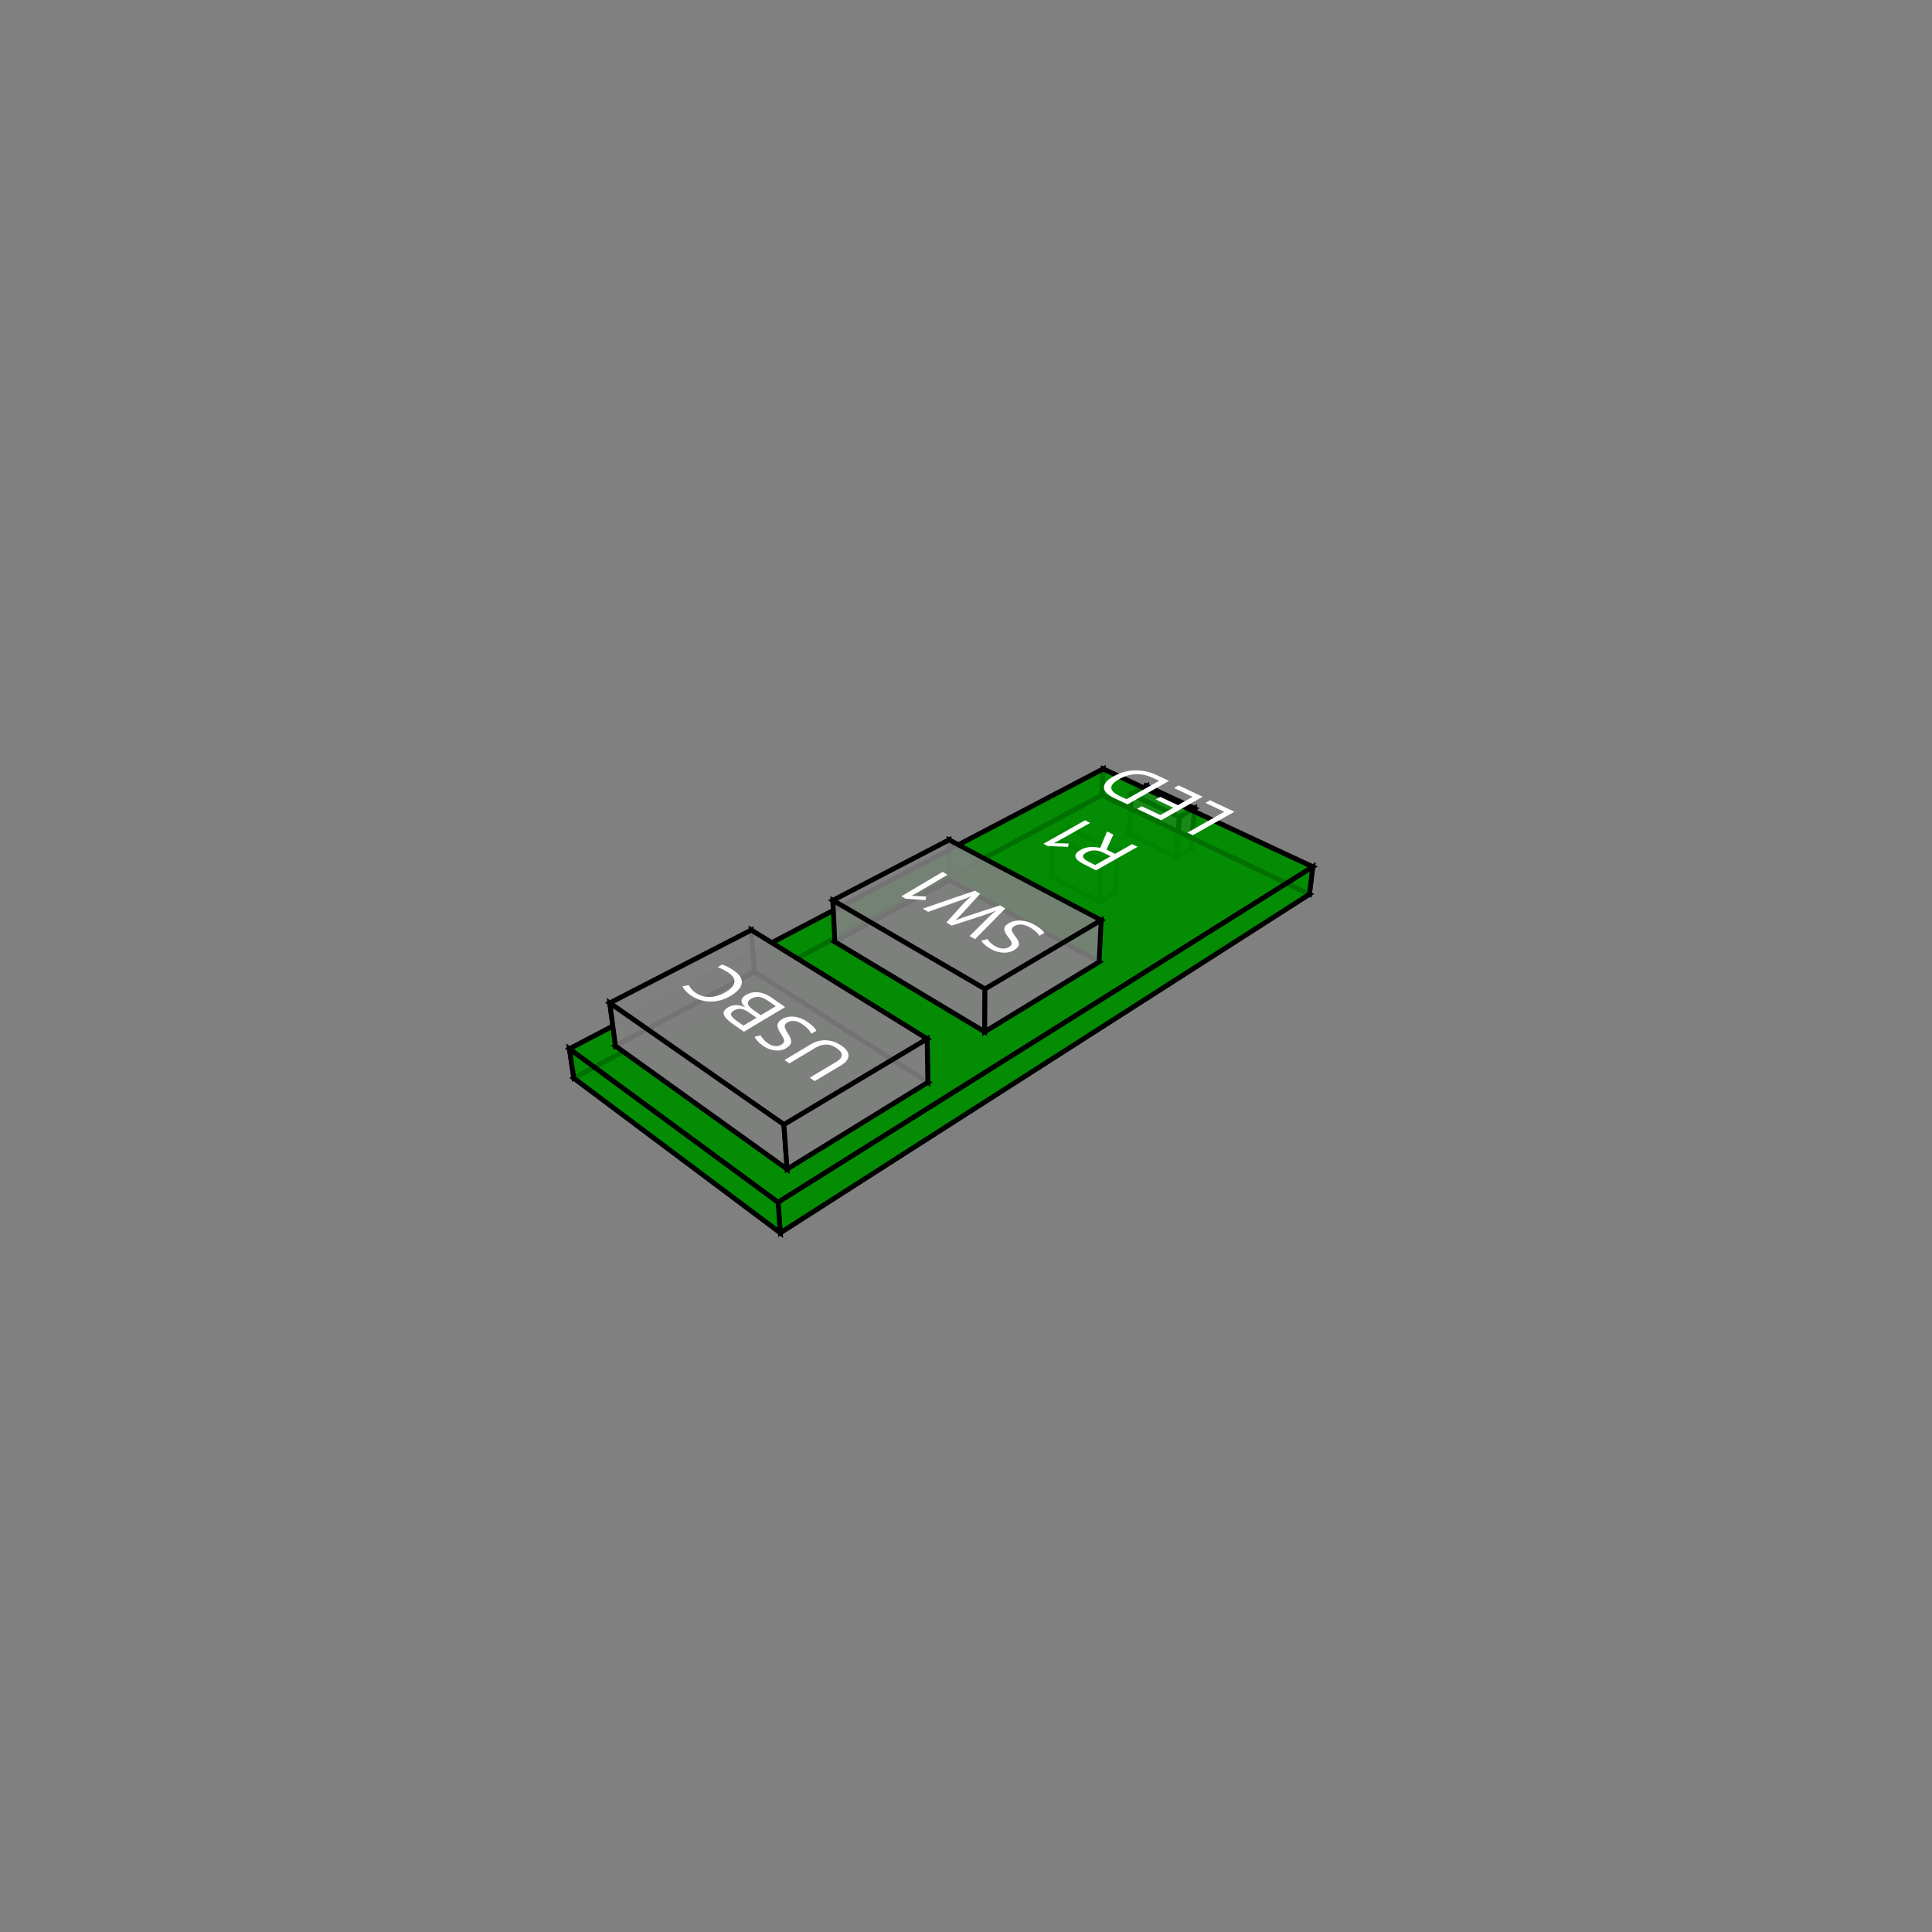
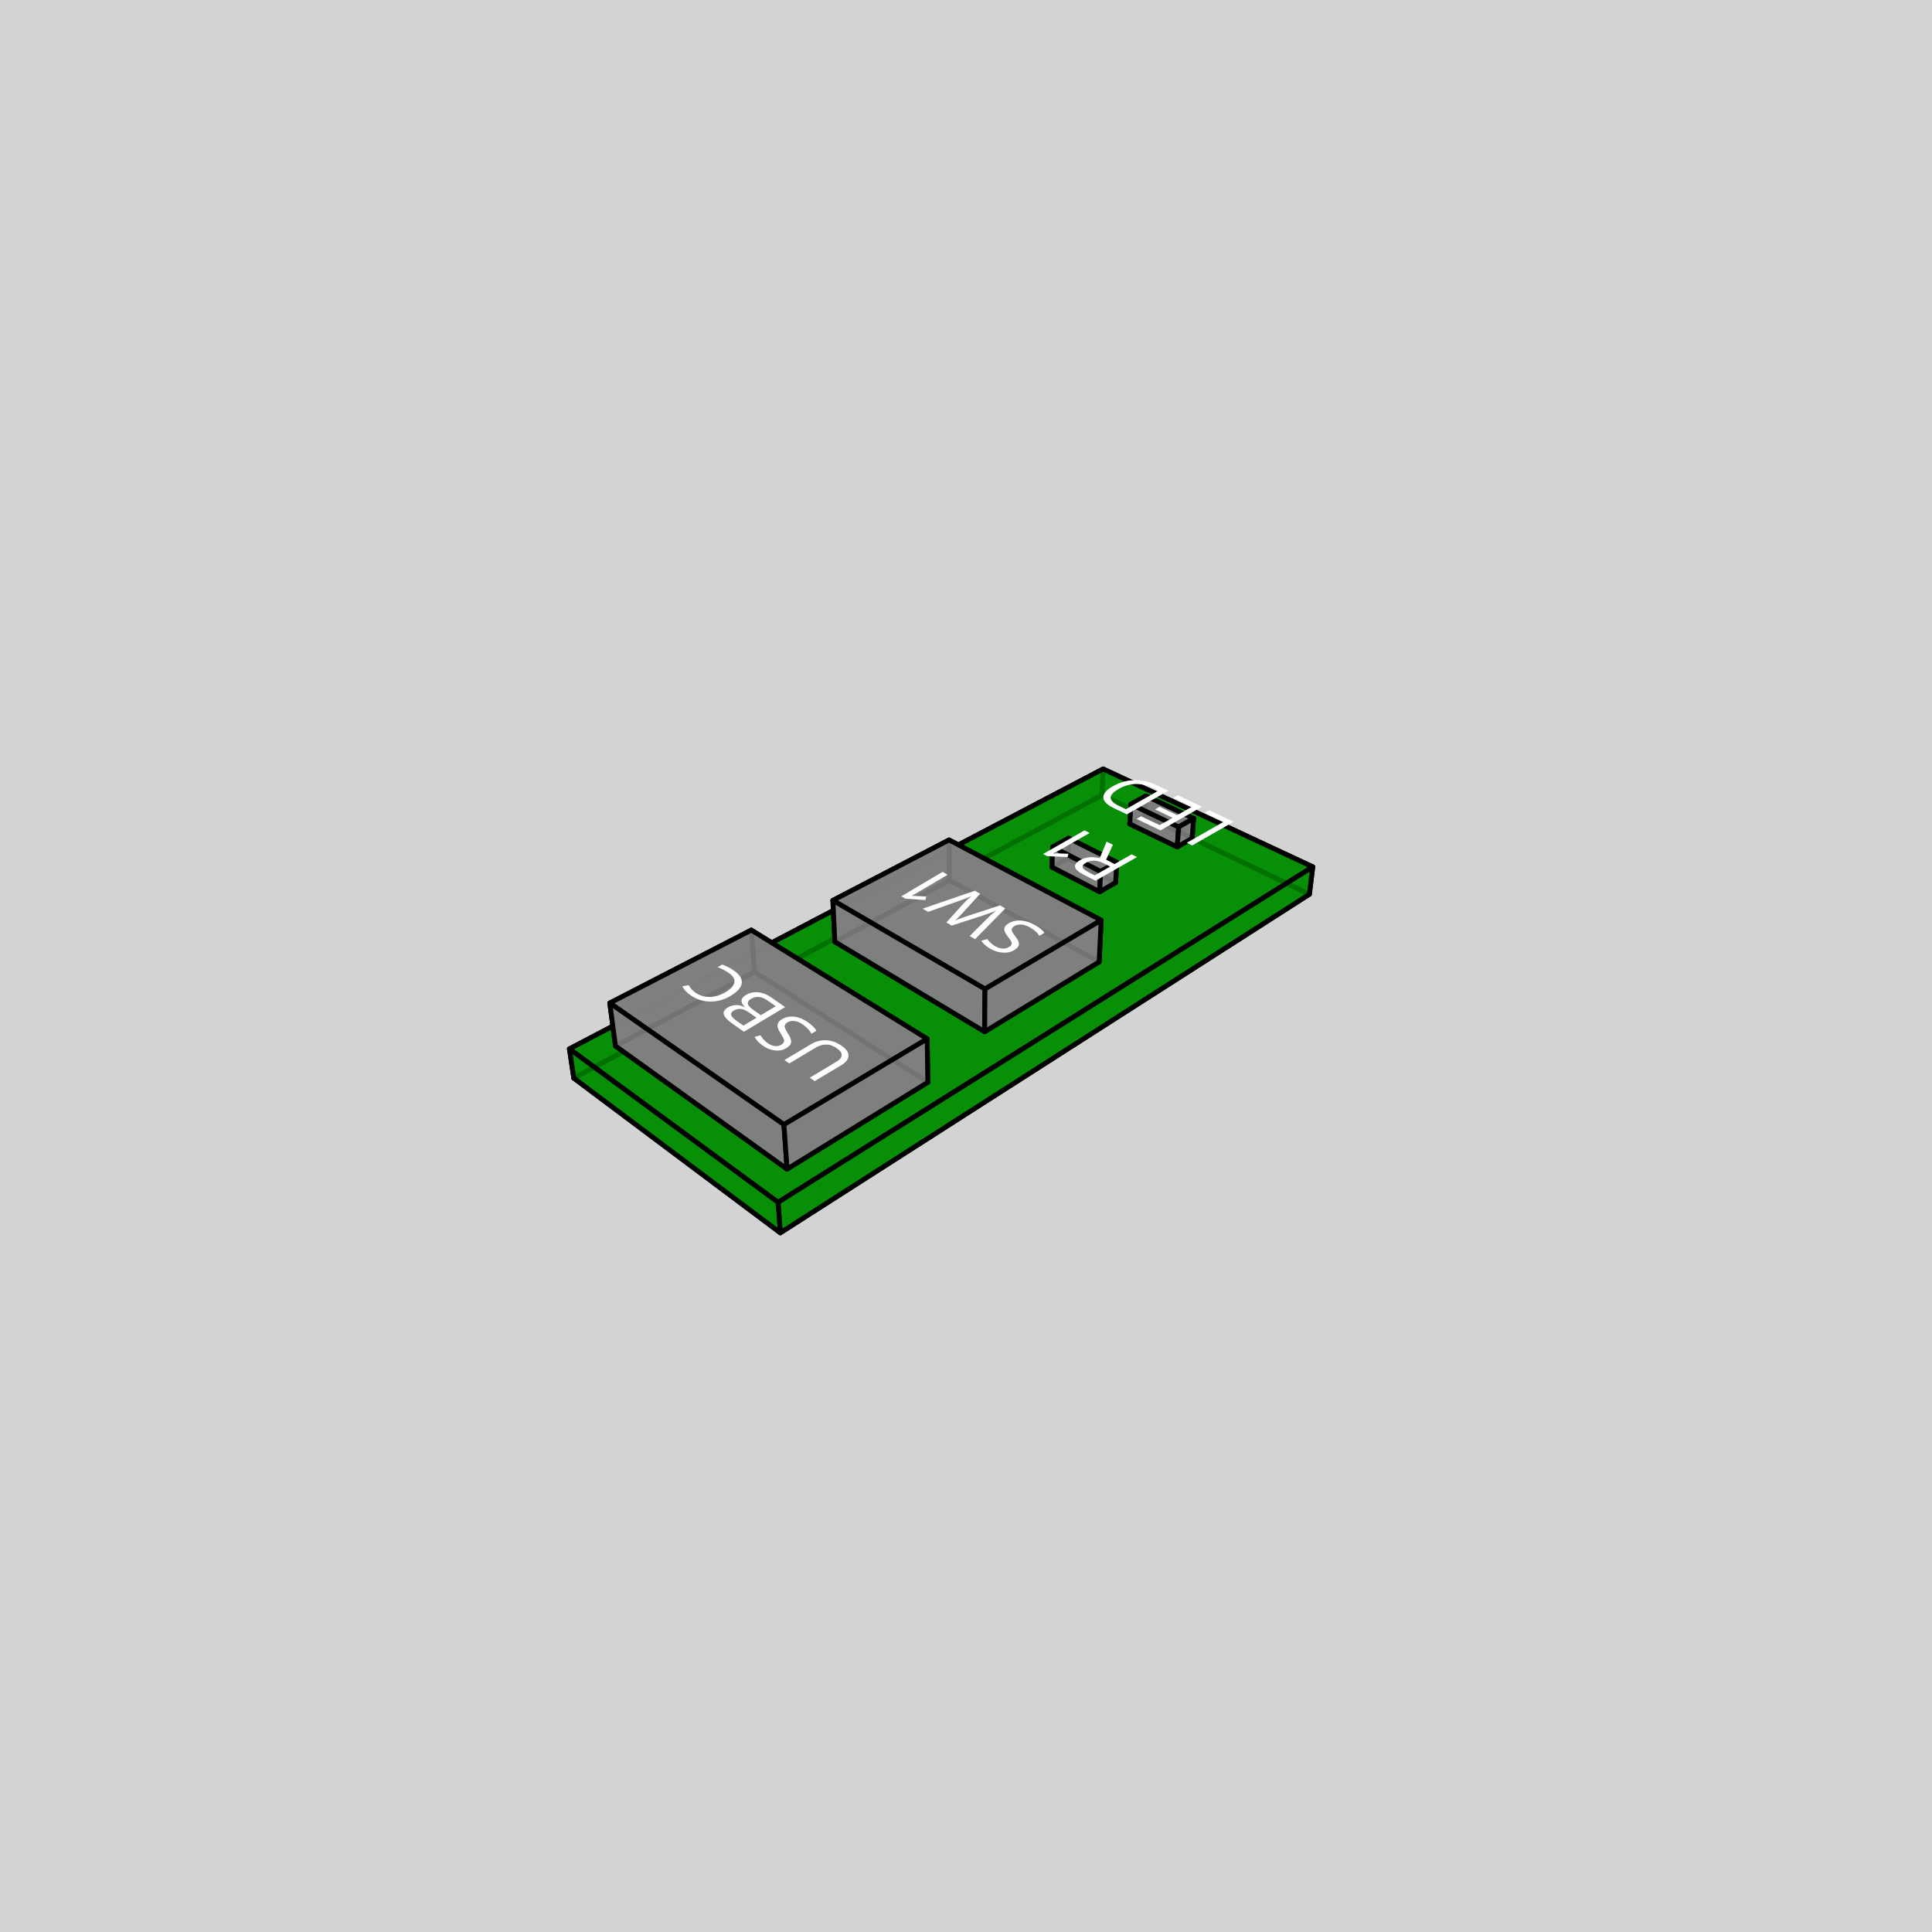
<svg xmlns="http://www.w3.org/2000/svg" width="400" height="400" viewBox="-200 -200 400 400">
-   <rect x="-200" y="-200" width="400" height="400" fill="gray" />
-   <g stroke="#000" stroke-width="1">
+   <rect x="-200" y="-200" width="400" height="400" fill="lightgray" />
+   <g stroke="#000" stroke-width="1" stroke-linecap="round" stroke-linejoin="round">
    <polygon fill="rgba(0,140,0,0.8)" points="71.098,-14.856 28.137,-35.378 28.391,-40.796 71.792,-20.527" />
-     <polygon fill="rgba(128,128,128,0.9)" points="33.792,-27.39 34.257,-35.562 37.375,-37.254 36.87,-29.115" />
-     <polygon fill="rgba(128,128,128,0.9)" points="43.58,-22.616 33.792,-27.39 36.87,-29.115 46.649,-24.405" />
-     <polygon fill="rgba(128,128,128,0.9)" points="46.649,-24.405 36.87,-29.115 37.375,-37.254 47.299,-32.632" />
-     <polygon fill="rgba(128,128,128,0.9)" points="43.58,-22.616 33.792,-27.39 34.257,-35.562 44.192,-30.875" />
-     <polygon fill="rgba(128,128,128,0.9)" points="44.192,-30.875 34.257,-35.562 37.375,-37.254 47.299,-32.632" />
-     <polygon fill="rgba(128,128,128,0.9)" points="43.58,-22.616 44.192,-30.875 47.299,-32.632 46.649,-24.405" />
-     <polygon fill="rgba(128,128,128,0.9)" points="17.749,-18.405 18.002,-26.74 21.345,-28.555 21.047,-20.252" />
-     <polygon fill="rgba(128,128,128,0.9)" points="27.578,-13.285 17.749,-18.405 21.047,-20.252 30.869,-15.204" />
+     <polygon fill="rgba(0,140,0,0.8)" points="-38.44,55.237 -81.199,23.217 28.137,-35.378 71.098,-14.856" />
    <polygon fill="rgba(0,140,0,0.8)" points="-81.199,23.217 -82.106,17.156 28.391,-40.796 28.137,-35.378" />
-     <polygon fill="rgba(128,128,128,0.9)" points="30.869,-15.204 21.047,-20.252 21.345,-28.555 31.315,-23.596" />
-     <polygon fill="rgba(128,128,128,0.9)" points="27.578,-13.285 17.749,-18.405 18.002,-26.74 27.979,-21.71" />
-     <polygon fill="rgba(128,128,128,0.9)" points="27.979,-21.71 18.002,-26.74 21.345,-28.555 31.315,-23.596" />
-     <polygon fill="rgba(128,128,128,0.9)" points="27.578,-13.285 27.979,-21.71 31.315,-23.596 30.869,-15.204" />
+     <polygon fill="rgba(0,140,0,0.8)" points="-38.915,48.93 -82.106,17.156 28.391,-40.796 71.792,-20.527" />
+     <polygon fill="rgba(128,128,128,0.9)" points="46.81,-26.44 36.995,-31.129 37.248,-35.199 47.135,-30.554" />
+     <polygon fill="rgba(128,128,128,0.9)" points="43.732,-24.659 33.907,-29.413 36.995,-31.129 46.81,-26.44" />
+     <polygon fill="rgba(128,128,128,0.9)" points="33.907,-29.413 34.14,-33.498 37.248,-35.199 36.995,-31.129" />
+     <polygon fill="rgba(128,128,128,0.9)" points="43.732,-24.659 33.907,-29.413 34.14,-33.498 44.038,-28.789" />
+     <polygon fill="rgba(128,128,128,0.9)" points="44.038,-28.789 34.14,-33.498 37.248,-35.199 47.135,-30.554" />
+     <polygon fill="rgba(128,128,128,0.9)" points="43.732,-24.659 44.038,-28.789 47.135,-30.554 46.81,-26.44" />
+     <polygon fill="rgba(0,140,0,0.8)" points="-38.44,55.237 -38.915,48.93 71.792,-20.527 71.098,-14.856" />
+     <polygon fill="rgba(128,128,128,0.9)" points="30.98,-17.28 21.121,-22.306 21.27,-26.457 31.203,-21.475" />
+     <polygon fill="rgba(128,128,128,0.9)" points="27.677,-15.369 17.811,-20.467 21.121,-22.306 30.98,-17.28" />
+     <polygon fill="rgba(128,128,128,0.9)" points="17.811,-20.467 17.938,-24.634 21.27,-26.457 21.121,-22.306" />
+     <polygon fill="rgba(128,128,128,0.9)" points="27.563,-0.849 -3.455,-17.752 -3.504,-26.099 27.983,-9.478" />
+     <polygon fill="rgba(128,128,128,0.9)" points="3.864,13.606 -27.156,-5.017 -3.455,-17.752 27.563,-0.849" />
    <polygon fill="rgba(128,128,128,0.9)" points="-27.156,-5.017 -27.563,-13.58 -3.504,-26.099 -3.455,-17.752" />
-     <polygon fill="rgba(128,128,128,0.9)" points="27.563,-0.849 -3.455,-17.752 -3.504,-26.099 27.983,-9.478" />
-     <polygon fill="rgba(0,140,0,0.8)" points="-38.44,55.237 -81.199,23.217 28.137,-35.378 71.098,-14.856" />
-     <polygon fill="rgba(0,140,0,0.8)" points="-38.915,48.93 -82.106,17.156 28.391,-40.796 71.792,-20.527" />
-     <polygon fill="rgba(128,128,128,0.9)" points="3.864,13.606 -27.156,-5.017 -3.455,-17.752 27.563,-0.849" />
+     <polygon fill="rgba(128,128,128,0.9)" points="27.677,-15.369 17.811,-20.467 17.938,-24.634 27.877,-19.581" />
+     <polygon fill="rgba(128,128,128,0.9)" points="27.877,-19.581 17.938,-24.634 21.27,-26.457 31.203,-21.475" />
+     <polygon fill="rgba(128,128,128,0.9)" points="27.677,-15.369 27.877,-19.581 31.203,-21.475 30.98,-17.28" />
    <polygon fill="rgba(128,128,128,0.9)" points="3.925,4.759 -27.563,-13.58 -3.504,-26.099 27.983,-9.478" />
    <polygon fill="rgba(128,128,128,0.9)" points="3.864,13.606 -27.156,-5.017 -27.563,-13.58 3.925,4.759" />
    <polygon fill="rgba(128,128,128,0.9)" points="3.864,13.606 3.925,4.759 27.983,-9.478 27.563,-0.849" />
-     <polygon fill="rgba(0,140,0,0.8)" points="-38.44,55.237 -38.915,48.93 71.792,-20.527 71.098,-14.856" />
-     <polygon fill="rgba(128,128,128,0.9)" points="-72.574,16.556 -73.749,7.667 -44.455,-7.432 -43.783,1.231" />
    <polygon fill="rgba(128,128,128,0.9)" points="-7.903,24.078 -43.783,1.231 -44.455,-7.432 -8.034,15.087" />
    <polygon fill="rgba(128,128,128,0.9)" points="-37.045,42.045 -72.574,16.556 -43.783,1.231 -7.903,24.078" />
+     <polygon fill="rgba(128,128,128,0.9)" points="-72.574,16.556 -73.749,7.667 -44.455,-7.432 -43.783,1.231" />
    <polygon fill="rgba(128,128,128,0.9)" points="-37.696,32.834 -73.749,7.667 -44.455,-7.432 -8.034,15.087" />
    <polygon fill="rgba(0,140,0,0.8)" points="-38.44,55.237 -81.199,23.217 -82.106,17.156 -38.915,48.93" />
    <polygon fill="rgba(128,128,128,0.9)" points="-37.045,42.045 -72.574,16.556 -73.749,7.667 -37.696,32.834" />
    <polygon fill="rgba(128,128,128,0.9)" points="-37.045,42.045 -37.696,32.834 -8.034,15.087 -7.903,24.078" />
  </g>
  <g font-family="sans-serif" font-size="14" text-anchor="middle" dominant-baseline="central">
-     <g transform="matrix(-0.8954357 -0.4224389 0.8593533 -0.4858114 40.78101 -34.08101)">
+     <g transform="matrix(-0.8939972 -0.4253761 0.8576743 -0.488708 40.64004 -32.00988)">
      <text x="0" y="0" fill="white">LED</text>
    </g>
-     <g transform="matrix(-0.8843437 -0.4459195 0.8608113 -0.4866357 24.66032 -25.15015)">
+     <g transform="matrix(-0.8828095 -0.448863 0.8591281 -0.4895364 24.57196 -23.03688)">
      <text x="0" y="0" fill="white">R1</text>
    </g>
    <g transform="matrix(-0.8563993 -0.4987652 0.852937 -0.5047738 0.2102568 -11.09953)">
      <text x="0" y="0" fill="white">SW1</text>
    </g>
    <g transform="matrix(-0.8131931 -0.5676814 0.8526841 -0.5101891 -40.98355 12.03907)">
      <text x="0" y="0" fill="white">USBC</text>
    </g>
  </g>
</svg>
